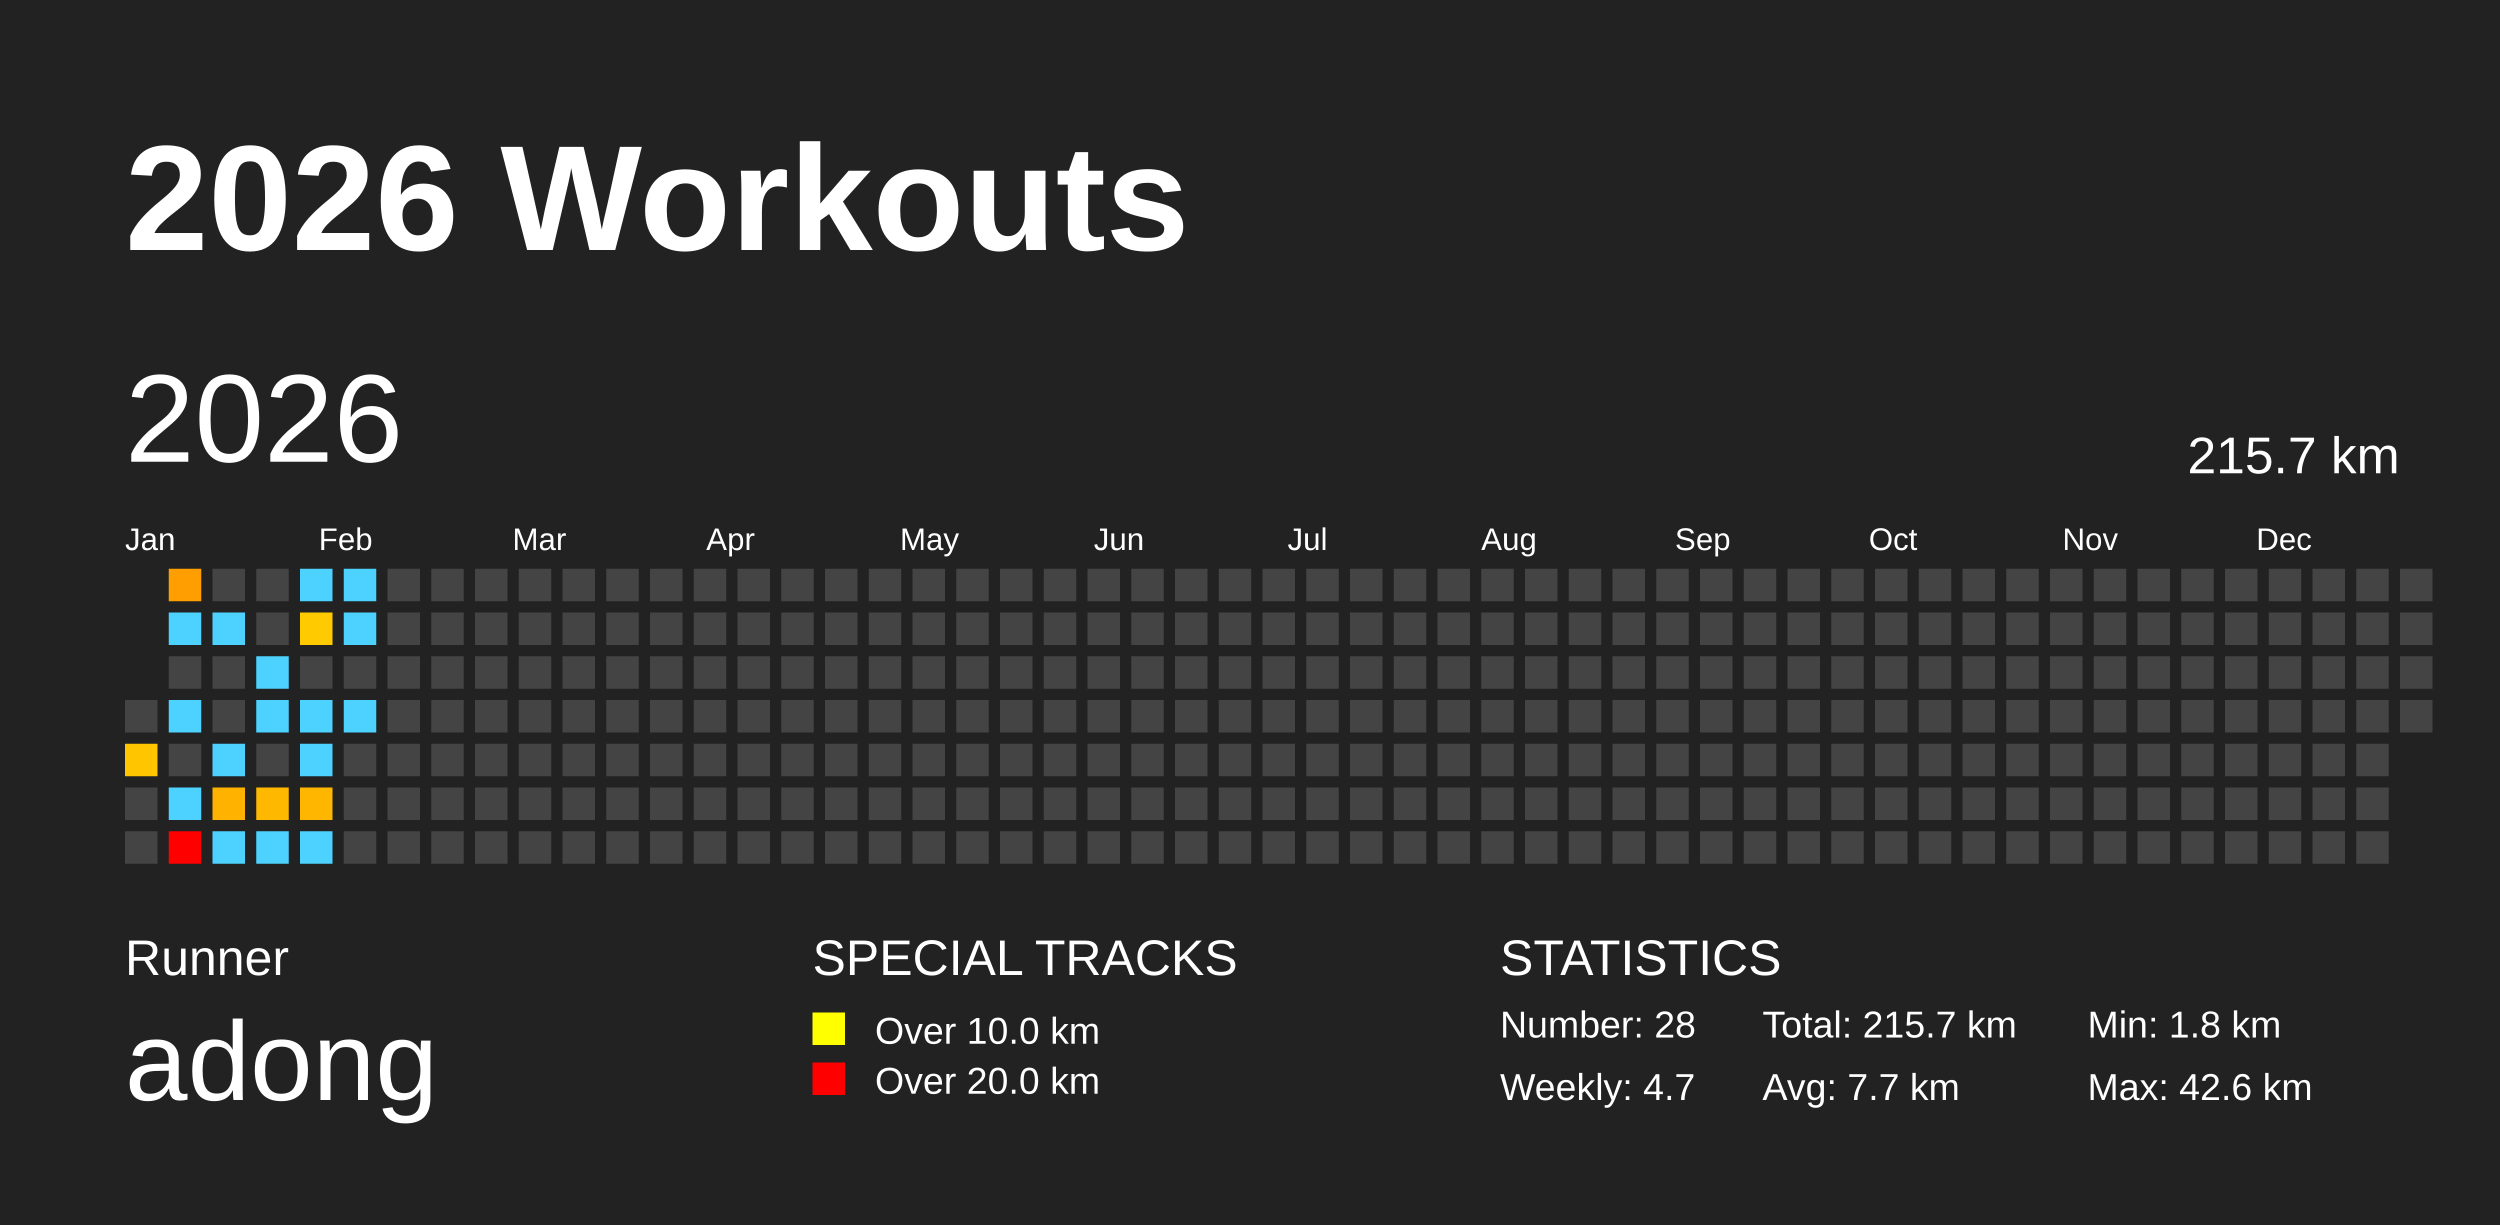
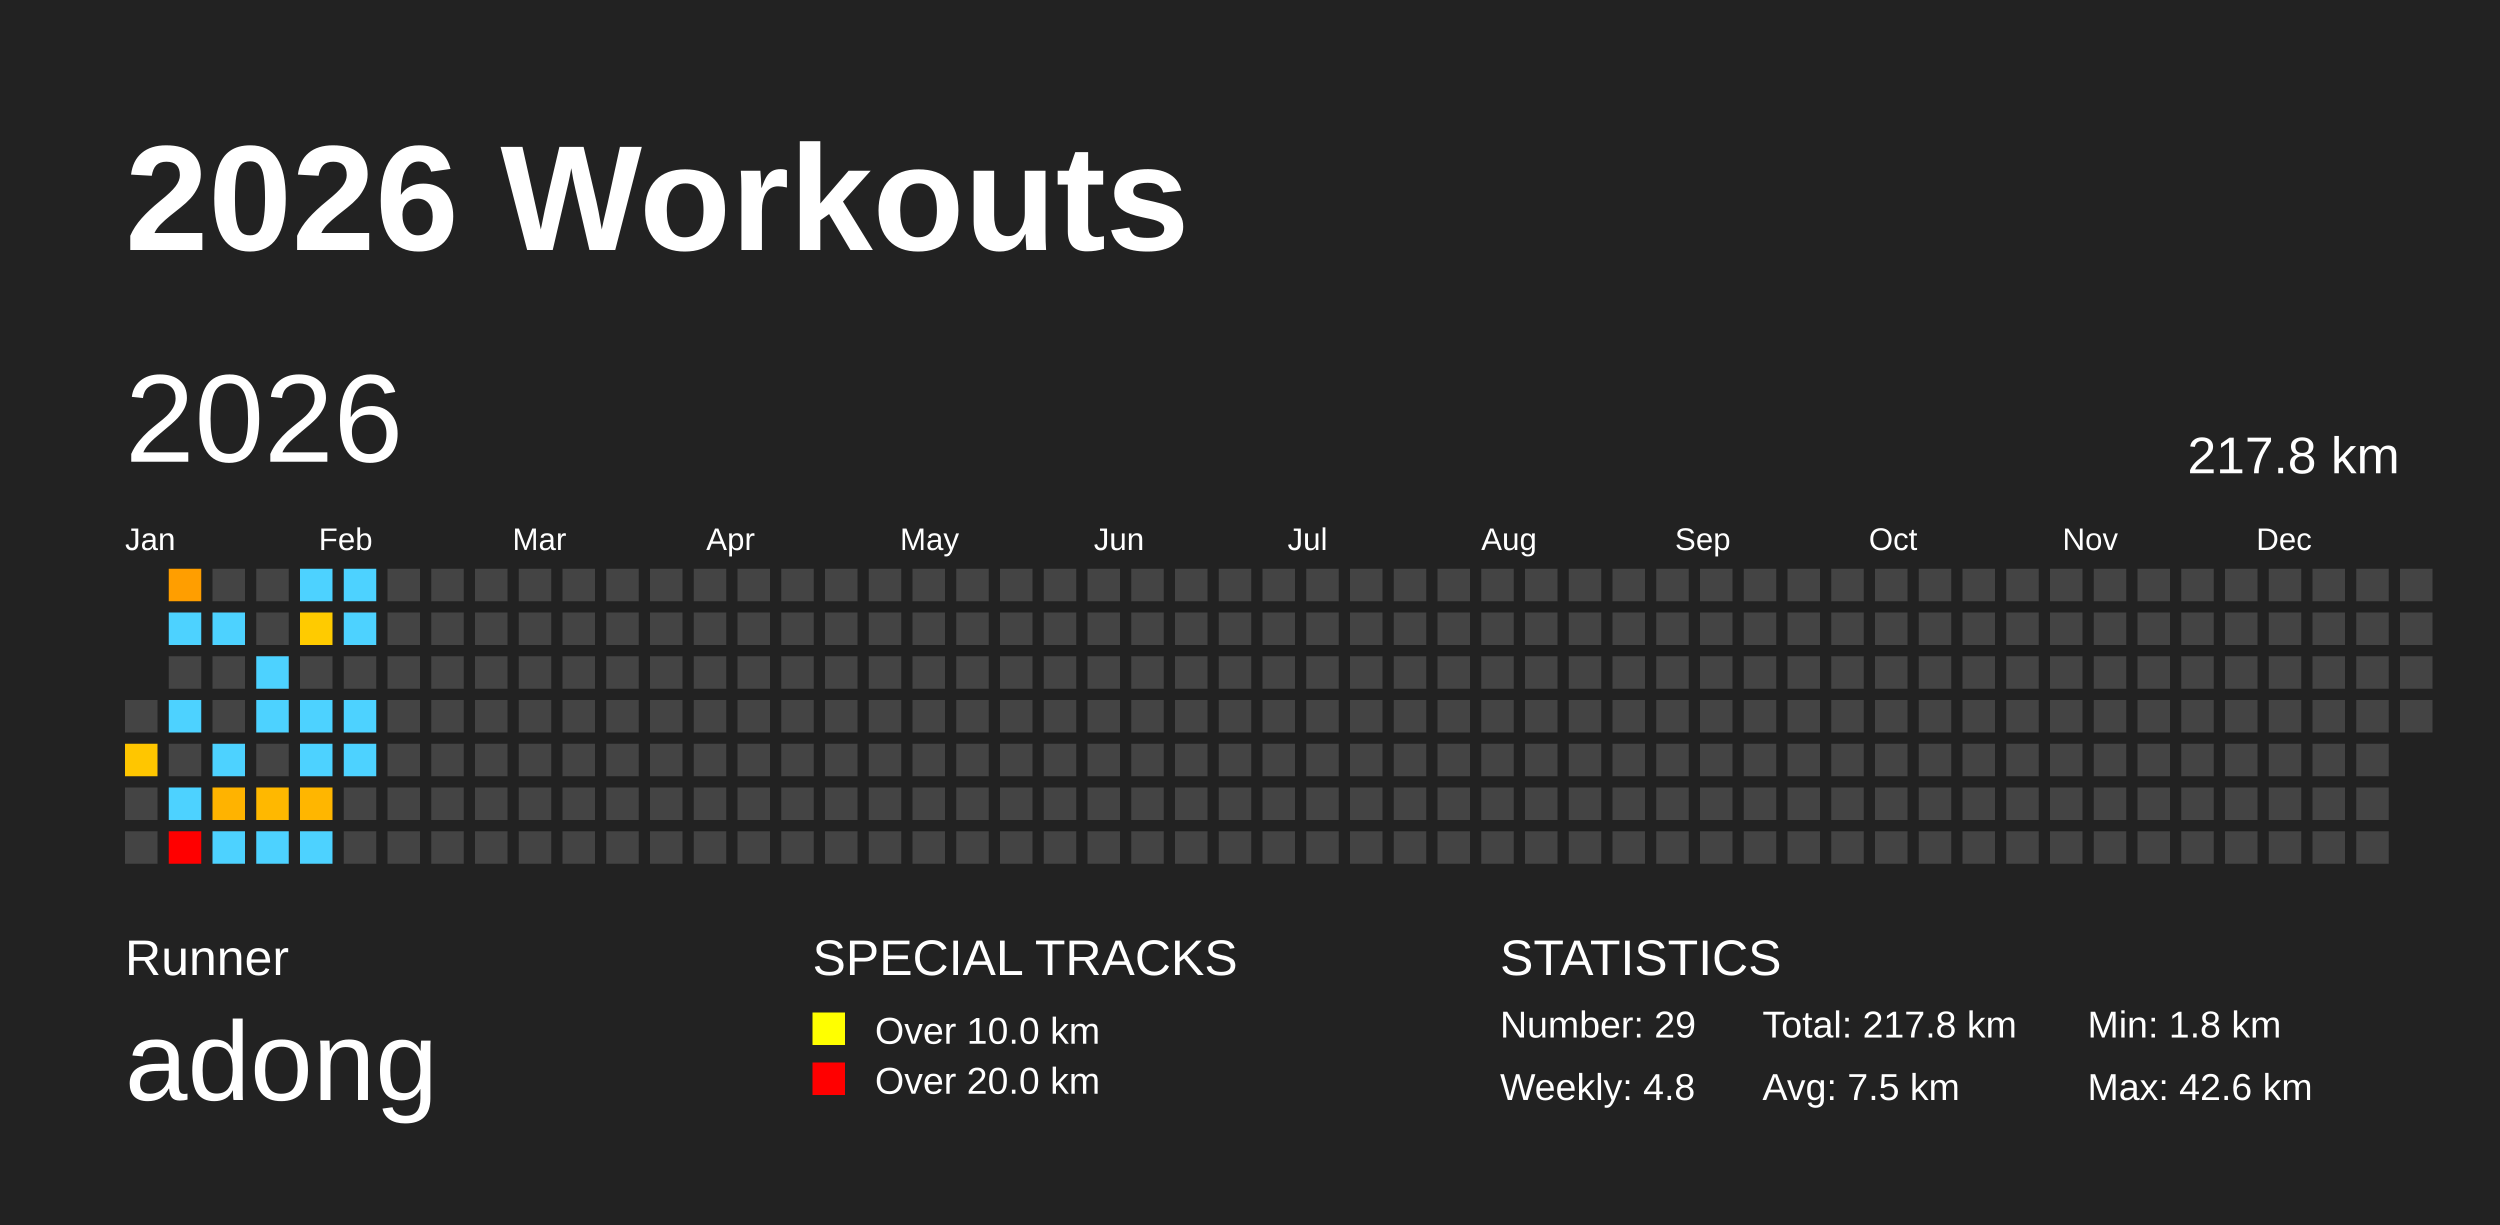
<svg xmlns="http://www.w3.org/2000/svg" baseProfile="full" height="98mm" version="1.1" viewBox="0,0,200,98" width="200mm">
  <defs />
  <rect fill="#222222" height="98" width="200" x="0" y="0" />
  <text fill="#FFFFFF" style="font-size:12px; font-family:Arial; font-weight:bold;" x="10" y="20">2026 Workouts</text>
  <text fill="#FFFFFF" style="font-size:4px; font-family:Arial" x="10" y="78">Runner</text>
  <text fill="#FFFFFF" style="font-size:9px; font-family:Arial" x="10" y="88">adong</text>
  <text fill="#FFFFFF" style="font-size:4px; font-family:Arial" x="65" y="78">SPECIAL TRACKS</text>
  <rect fill="yellow" height="2.6" width="2.6" x="65" y="81" />
  <text fill="#FFFFFF" style="font-size:3px; font-family:Arial" x="70" y="83.5">Over 10.0 km</text>
  <rect fill="red" height="2.6" width="2.6" x="65" y="85" />
  <text fill="#FFFFFF" style="font-size:3px; font-family:Arial" x="70" y="87.5">Over 20.0 km</text>
  <text fill="#FFFFFF" style="font-size:4px; font-family:Arial" x="120" y="78">STATISTICS</text>
-   <text fill="#FFFFFF" style="font-size:3px; font-family:Arial" x="120" y="83">Number: 28</text>
-   <text fill="#FFFFFF" style="font-size:3px; font-family:Arial" x="120" y="88">Weekly: 4.7</text>
-   <text fill="#FFFFFF" style="font-size:3px; font-family:Arial" x="141" y="83">Total: 215.7 km</text>
-   <text fill="#FFFFFF" style="font-size:3px; font-family:Arial" x="141" y="88">Avg: 7.7 km</text>
+   <text fill="#FFFFFF" style="font-size:3px; font-family:Arial" x="120" y="83">Number: 29</text>
+   <text fill="#FFFFFF" style="font-size:3px; font-family:Arial" x="120" y="88">Weekly: 4.8</text>
+   <text fill="#FFFFFF" style="font-size:3px; font-family:Arial" x="141" y="83">Total: 217.8 km</text>
+   <text fill="#FFFFFF" style="font-size:3px; font-family:Arial" x="141" y="88">Avg: 7.5 km</text>
  <text fill="#FFFFFF" style="font-size:3px; font-family:Arial" x="167" y="83">Min: 1.8 km</text>
  <text fill="#FFFFFF" style="font-size:3px; font-family:Arial" x="167" y="88">Max: 42.6 km</text>
  <text dominant-baseline="hanging" fill="#FFFFFF" style="font-size:10.0px; font-family:Arial;" x="10" y="30">2026</text>
-   <text dominant-baseline="hanging" fill="#FFFFFF" style="font-size:4.125px; font-family:Arial;" x="175" y="35">215.7 km</text>
+   <text dominant-baseline="hanging" fill="#FFFFFF" style="font-size:4.125px; font-family:Arial;" x="175" y="35">217.8 km</text>
  <text fill="#FFFFFF" style="font-size:2.5px; font-family:Arial" x="10.0" y="44">Jan</text>
  <text fill="#FFFFFF" style="font-size:2.5px; font-family:Arial" x="25.5" y="44">Feb</text>
  <text fill="#FFFFFF" style="font-size:2.5px; font-family:Arial" x="41.0" y="44">Mar</text>
  <text fill="#FFFFFF" style="font-size:2.5px; font-family:Arial" x="56.5" y="44">Apr</text>
  <text fill="#FFFFFF" style="font-size:2.5px; font-family:Arial" x="72.0" y="44">May</text>
  <text fill="#FFFFFF" style="font-size:2.5px; font-family:Arial" x="87.5" y="44">Jun</text>
  <text fill="#FFFFFF" style="font-size:2.5px; font-family:Arial" x="103.0" y="44">Jul</text>
  <text fill="#FFFFFF" style="font-size:2.5px; font-family:Arial" x="118.5" y="44">Aug</text>
  <text fill="#FFFFFF" style="font-size:2.5px; font-family:Arial" x="134.0" y="44">Sep</text>
  <text fill="#FFFFFF" style="font-size:2.5px; font-family:Arial" x="149.5" y="44">Oct</text>
  <text fill="#FFFFFF" style="font-size:2.5px; font-family:Arial" x="165.0" y="44">Nov</text>
  <text fill="#FFFFFF" style="font-size:2.5px; font-family:Arial" x="180.5" y="44">Dec</text>
  <rect fill="#444444" height="2.6" width="2.6" x="10.0" y="56.0" />
  <rect fill="#ffc600" height="2.6" width="2.6" x="10.0" y="59.5" />
  <rect fill="#444444" height="2.6" width="2.6" x="10.0" y="63.0" />
  <rect fill="#444444" height="2.6" width="2.6" x="10.0" y="66.5" />
  <rect fill="#ff9e00" height="2.6" width="2.6" x="13.5" y="45.5" />
  <rect fill="#4dd2ff" height="2.6" width="2.6" x="13.5" y="49.0" />
  <rect fill="#444444" height="2.6" width="2.6" x="13.5" y="52.5" />
  <rect fill="#4dd2ff" height="2.6" width="2.6" x="13.5" y="56.0" />
  <rect fill="#444444" height="2.6" width="2.6" x="13.5" y="59.5" />
  <rect fill="#4dd2ff" height="2.6" width="2.6" x="13.5" y="63.0" />
  <rect fill="red" height="2.6" width="2.6" x="13.5" y="66.5" />
  <rect fill="#444444" height="2.6" width="2.6" x="17.0" y="45.5" />
  <rect fill="#4dd2ff" height="2.6" width="2.6" x="17.0" y="49.0" />
  <rect fill="#444444" height="2.6" width="2.6" x="17.0" y="52.5" />
  <rect fill="#444444" height="2.6" width="2.6" x="17.0" y="56.0" />
  <rect fill="#4dd2ff" height="2.6" width="2.6" x="17.0" y="59.5" />
  <rect fill="#ffb300" height="2.6" width="2.6" x="17.0" y="63.0" />
  <rect fill="#4dd2ff" height="2.6" width="2.6" x="17.0" y="66.5" />
  <rect fill="#444444" height="2.6" width="2.6" x="20.5" y="45.5" />
  <rect fill="#444444" height="2.6" width="2.6" x="20.5" y="49.0" />
  <rect fill="#4dd2ff" height="2.6" width="2.6" x="20.5" y="52.5" />
  <rect fill="#4dd2ff" height="2.6" width="2.6" x="20.5" y="56.0" />
  <rect fill="#444444" height="2.6" width="2.6" x="20.5" y="59.5" />
  <rect fill="#ffb800" height="2.6" width="2.6" x="20.5" y="63.0" />
  <rect fill="#4dd2ff" height="2.6" width="2.6" x="20.5" y="66.5" />
  <rect fill="#4dd2ff" height="2.6" width="2.6" x="24.0" y="45.5" />
  <rect fill="#ffcb00" height="2.6" width="2.6" x="24.0" y="49.0" />
  <rect fill="#444444" height="2.6" width="2.6" x="24.0" y="52.5" />
  <rect fill="#4dd2ff" height="2.6" width="2.6" x="24.0" y="56.0" />
  <rect fill="#4dd2ff" height="2.6" width="2.6" x="24.0" y="59.5" />
  <rect fill="#ffb600" height="2.6" width="2.6" x="24.0" y="63.0" />
  <rect fill="#4dd2ff" height="2.6" width="2.6" x="24.0" y="66.5" />
  <rect fill="#4dd2ff" height="2.6" width="2.6" x="27.5" y="45.5" />
  <rect fill="#4dd2ff" height="2.6" width="2.6" x="27.5" y="49.0" />
  <rect fill="#444444" height="2.6" width="2.6" x="27.5" y="52.5" />
  <rect fill="#4dd2ff" height="2.6" width="2.6" x="27.5" y="56.0" />
-   <rect fill="#444444" height="2.6" width="2.6" x="27.5" y="59.5" />
+   <rect fill="#4dd2ff" height="2.6" width="2.6" x="27.5" y="59.5" />
  <rect fill="#444444" height="2.6" width="2.6" x="27.5" y="63.0" />
  <rect fill="#444444" height="2.6" width="2.6" x="27.5" y="66.5" />
  <rect fill="#444444" height="2.6" width="2.6" x="31.0" y="45.5" />
  <rect fill="#444444" height="2.6" width="2.6" x="31.0" y="49.0" />
  <rect fill="#444444" height="2.6" width="2.6" x="31.0" y="52.5" />
  <rect fill="#444444" height="2.6" width="2.6" x="31.0" y="56.0" />
  <rect fill="#444444" height="2.6" width="2.6" x="31.0" y="59.5" />
  <rect fill="#444444" height="2.6" width="2.6" x="31.0" y="63.0" />
  <rect fill="#444444" height="2.6" width="2.6" x="31.0" y="66.5" />
  <rect fill="#444444" height="2.6" width="2.6" x="34.5" y="45.5" />
  <rect fill="#444444" height="2.6" width="2.6" x="34.5" y="49.0" />
  <rect fill="#444444" height="2.6" width="2.6" x="34.5" y="52.5" />
  <rect fill="#444444" height="2.6" width="2.6" x="34.5" y="56.0" />
  <rect fill="#444444" height="2.6" width="2.6" x="34.5" y="59.5" />
  <rect fill="#444444" height="2.6" width="2.6" x="34.5" y="63.0" />
  <rect fill="#444444" height="2.6" width="2.6" x="34.5" y="66.5" />
  <rect fill="#444444" height="2.6" width="2.6" x="38.0" y="45.5" />
  <rect fill="#444444" height="2.6" width="2.6" x="38.0" y="49.0" />
  <rect fill="#444444" height="2.6" width="2.6" x="38.0" y="52.5" />
  <rect fill="#444444" height="2.6" width="2.6" x="38.0" y="56.0" />
  <rect fill="#444444" height="2.6" width="2.6" x="38.0" y="59.5" />
  <rect fill="#444444" height="2.6" width="2.6" x="38.0" y="63.0" />
  <rect fill="#444444" height="2.6" width="2.6" x="38.0" y="66.5" />
  <rect fill="#444444" height="2.6" width="2.6" x="41.5" y="45.5" />
  <rect fill="#444444" height="2.6" width="2.6" x="41.5" y="49.0" />
  <rect fill="#444444" height="2.6" width="2.6" x="41.5" y="52.5" />
  <rect fill="#444444" height="2.6" width="2.6" x="41.5" y="56.0" />
  <rect fill="#444444" height="2.6" width="2.6" x="41.5" y="59.5" />
  <rect fill="#444444" height="2.6" width="2.6" x="41.5" y="63.0" />
  <rect fill="#444444" height="2.6" width="2.6" x="41.5" y="66.5" />
  <rect fill="#444444" height="2.6" width="2.6" x="45.0" y="45.5" />
  <rect fill="#444444" height="2.6" width="2.6" x="45.0" y="49.0" />
  <rect fill="#444444" height="2.6" width="2.6" x="45.0" y="52.5" />
  <rect fill="#444444" height="2.6" width="2.6" x="45.0" y="56.0" />
  <rect fill="#444444" height="2.6" width="2.6" x="45.0" y="59.5" />
  <rect fill="#444444" height="2.6" width="2.6" x="45.0" y="63.0" />
  <rect fill="#444444" height="2.6" width="2.6" x="45.0" y="66.5" />
  <rect fill="#444444" height="2.6" width="2.6" x="48.5" y="45.5" />
  <rect fill="#444444" height="2.6" width="2.6" x="48.5" y="49.0" />
  <rect fill="#444444" height="2.6" width="2.6" x="48.5" y="52.5" />
  <rect fill="#444444" height="2.6" width="2.6" x="48.5" y="56.0" />
  <rect fill="#444444" height="2.6" width="2.6" x="48.5" y="59.5" />
  <rect fill="#444444" height="2.6" width="2.6" x="48.5" y="63.0" />
  <rect fill="#444444" height="2.6" width="2.6" x="48.5" y="66.5" />
  <rect fill="#444444" height="2.6" width="2.6" x="52.0" y="45.5" />
  <rect fill="#444444" height="2.6" width="2.6" x="52.0" y="49.0" />
  <rect fill="#444444" height="2.6" width="2.6" x="52.0" y="52.5" />
  <rect fill="#444444" height="2.6" width="2.6" x="52.0" y="56.0" />
  <rect fill="#444444" height="2.6" width="2.6" x="52.0" y="59.5" />
  <rect fill="#444444" height="2.6" width="2.6" x="52.0" y="63.0" />
  <rect fill="#444444" height="2.6" width="2.6" x="52.0" y="66.5" />
  <rect fill="#444444" height="2.6" width="2.6" x="55.5" y="45.5" />
  <rect fill="#444444" height="2.6" width="2.6" x="55.5" y="49.0" />
  <rect fill="#444444" height="2.6" width="2.6" x="55.5" y="52.5" />
  <rect fill="#444444" height="2.6" width="2.6" x="55.5" y="56.0" />
  <rect fill="#444444" height="2.6" width="2.6" x="55.5" y="59.5" />
  <rect fill="#444444" height="2.6" width="2.6" x="55.5" y="63.0" />
  <rect fill="#444444" height="2.6" width="2.6" x="55.5" y="66.5" />
  <rect fill="#444444" height="2.6" width="2.6" x="59.0" y="45.5" />
  <rect fill="#444444" height="2.6" width="2.6" x="59.0" y="49.0" />
  <rect fill="#444444" height="2.6" width="2.6" x="59.0" y="52.5" />
  <rect fill="#444444" height="2.6" width="2.6" x="59.0" y="56.0" />
  <rect fill="#444444" height="2.6" width="2.6" x="59.0" y="59.5" />
  <rect fill="#444444" height="2.6" width="2.6" x="59.0" y="63.0" />
  <rect fill="#444444" height="2.6" width="2.6" x="59.0" y="66.5" />
  <rect fill="#444444" height="2.6" width="2.6" x="62.5" y="45.5" />
  <rect fill="#444444" height="2.6" width="2.6" x="62.5" y="49.0" />
  <rect fill="#444444" height="2.6" width="2.6" x="62.5" y="52.5" />
  <rect fill="#444444" height="2.6" width="2.6" x="62.5" y="56.0" />
  <rect fill="#444444" height="2.6" width="2.6" x="62.5" y="59.5" />
  <rect fill="#444444" height="2.6" width="2.6" x="62.5" y="63.0" />
  <rect fill="#444444" height="2.6" width="2.6" x="62.5" y="66.5" />
  <rect fill="#444444" height="2.6" width="2.6" x="66.0" y="45.5" />
  <rect fill="#444444" height="2.6" width="2.6" x="66.0" y="49.0" />
  <rect fill="#444444" height="2.6" width="2.6" x="66.0" y="52.5" />
  <rect fill="#444444" height="2.6" width="2.6" x="66.0" y="56.0" />
  <rect fill="#444444" height="2.6" width="2.6" x="66.0" y="59.5" />
  <rect fill="#444444" height="2.6" width="2.6" x="66.0" y="63.0" />
  <rect fill="#444444" height="2.6" width="2.6" x="66.0" y="66.5" />
  <rect fill="#444444" height="2.6" width="2.6" x="69.5" y="45.5" />
  <rect fill="#444444" height="2.6" width="2.6" x="69.5" y="49.0" />
  <rect fill="#444444" height="2.6" width="2.6" x="69.5" y="52.5" />
  <rect fill="#444444" height="2.6" width="2.6" x="69.5" y="56.0" />
  <rect fill="#444444" height="2.6" width="2.6" x="69.5" y="59.5" />
  <rect fill="#444444" height="2.6" width="2.6" x="69.5" y="63.0" />
  <rect fill="#444444" height="2.6" width="2.6" x="69.5" y="66.5" />
  <rect fill="#444444" height="2.6" width="2.6" x="73.0" y="45.5" />
  <rect fill="#444444" height="2.6" width="2.6" x="73.0" y="49.0" />
  <rect fill="#444444" height="2.6" width="2.6" x="73.0" y="52.5" />
  <rect fill="#444444" height="2.6" width="2.6" x="73.0" y="56.0" />
  <rect fill="#444444" height="2.6" width="2.6" x="73.0" y="59.5" />
  <rect fill="#444444" height="2.6" width="2.6" x="73.0" y="63.0" />
  <rect fill="#444444" height="2.6" width="2.6" x="73.0" y="66.5" />
  <rect fill="#444444" height="2.6" width="2.6" x="76.5" y="45.5" />
  <rect fill="#444444" height="2.6" width="2.6" x="76.5" y="49.0" />
  <rect fill="#444444" height="2.6" width="2.6" x="76.5" y="52.5" />
  <rect fill="#444444" height="2.6" width="2.6" x="76.5" y="56.0" />
  <rect fill="#444444" height="2.6" width="2.6" x="76.5" y="59.5" />
  <rect fill="#444444" height="2.6" width="2.6" x="76.5" y="63.0" />
  <rect fill="#444444" height="2.6" width="2.6" x="76.5" y="66.5" />
  <rect fill="#444444" height="2.6" width="2.6" x="80.0" y="45.5" />
  <rect fill="#444444" height="2.6" width="2.6" x="80.0" y="49.0" />
  <rect fill="#444444" height="2.6" width="2.6" x="80.0" y="52.5" />
  <rect fill="#444444" height="2.6" width="2.6" x="80.0" y="56.0" />
  <rect fill="#444444" height="2.6" width="2.6" x="80.0" y="59.5" />
  <rect fill="#444444" height="2.6" width="2.6" x="80.0" y="63.0" />
  <rect fill="#444444" height="2.6" width="2.6" x="80.0" y="66.5" />
  <rect fill="#444444" height="2.6" width="2.6" x="83.5" y="45.5" />
  <rect fill="#444444" height="2.6" width="2.6" x="83.5" y="49.0" />
  <rect fill="#444444" height="2.6" width="2.6" x="83.5" y="52.5" />
  <rect fill="#444444" height="2.6" width="2.6" x="83.5" y="56.0" />
  <rect fill="#444444" height="2.6" width="2.6" x="83.5" y="59.5" />
  <rect fill="#444444" height="2.6" width="2.6" x="83.5" y="63.0" />
  <rect fill="#444444" height="2.6" width="2.6" x="83.5" y="66.5" />
  <rect fill="#444444" height="2.6" width="2.6" x="87.0" y="45.5" />
  <rect fill="#444444" height="2.6" width="2.6" x="87.0" y="49.0" />
  <rect fill="#444444" height="2.6" width="2.6" x="87.0" y="52.5" />
  <rect fill="#444444" height="2.6" width="2.6" x="87.0" y="56.0" />
  <rect fill="#444444" height="2.6" width="2.6" x="87.0" y="59.5" />
  <rect fill="#444444" height="2.6" width="2.6" x="87.0" y="63.0" />
  <rect fill="#444444" height="2.6" width="2.6" x="87.0" y="66.5" />
  <rect fill="#444444" height="2.6" width="2.6" x="90.5" y="45.5" />
  <rect fill="#444444" height="2.6" width="2.6" x="90.5" y="49.0" />
  <rect fill="#444444" height="2.6" width="2.6" x="90.5" y="52.5" />
  <rect fill="#444444" height="2.6" width="2.6" x="90.5" y="56.0" />
  <rect fill="#444444" height="2.6" width="2.6" x="90.5" y="59.5" />
  <rect fill="#444444" height="2.6" width="2.6" x="90.5" y="63.0" />
  <rect fill="#444444" height="2.6" width="2.6" x="90.5" y="66.5" />
  <rect fill="#444444" height="2.6" width="2.6" x="94.0" y="45.5" />
  <rect fill="#444444" height="2.6" width="2.6" x="94.0" y="49.0" />
  <rect fill="#444444" height="2.6" width="2.6" x="94.0" y="52.5" />
  <rect fill="#444444" height="2.6" width="2.6" x="94.0" y="56.0" />
  <rect fill="#444444" height="2.6" width="2.6" x="94.0" y="59.5" />
  <rect fill="#444444" height="2.6" width="2.6" x="94.0" y="63.0" />
  <rect fill="#444444" height="2.6" width="2.6" x="94.0" y="66.5" />
  <rect fill="#444444" height="2.6" width="2.6" x="97.5" y="45.5" />
  <rect fill="#444444" height="2.6" width="2.6" x="97.5" y="49.0" />
  <rect fill="#444444" height="2.6" width="2.6" x="97.5" y="52.5" />
  <rect fill="#444444" height="2.6" width="2.6" x="97.5" y="56.0" />
  <rect fill="#444444" height="2.6" width="2.6" x="97.5" y="59.5" />
  <rect fill="#444444" height="2.6" width="2.6" x="97.5" y="63.0" />
  <rect fill="#444444" height="2.6" width="2.6" x="97.5" y="66.5" />
  <rect fill="#444444" height="2.6" width="2.6" x="101.0" y="45.5" />
  <rect fill="#444444" height="2.6" width="2.6" x="101.0" y="49.0" />
  <rect fill="#444444" height="2.6" width="2.6" x="101.0" y="52.5" />
  <rect fill="#444444" height="2.6" width="2.6" x="101.0" y="56.0" />
  <rect fill="#444444" height="2.6" width="2.6" x="101.0" y="59.5" />
  <rect fill="#444444" height="2.6" width="2.6" x="101.0" y="63.0" />
  <rect fill="#444444" height="2.6" width="2.6" x="101.0" y="66.5" />
  <rect fill="#444444" height="2.6" width="2.6" x="104.5" y="45.5" />
  <rect fill="#444444" height="2.6" width="2.6" x="104.5" y="49.0" />
  <rect fill="#444444" height="2.6" width="2.6" x="104.5" y="52.5" />
  <rect fill="#444444" height="2.6" width="2.6" x="104.5" y="56.0" />
  <rect fill="#444444" height="2.6" width="2.6" x="104.5" y="59.5" />
  <rect fill="#444444" height="2.6" width="2.6" x="104.5" y="63.0" />
  <rect fill="#444444" height="2.6" width="2.6" x="104.5" y="66.5" />
  <rect fill="#444444" height="2.6" width="2.6" x="108.0" y="45.5" />
  <rect fill="#444444" height="2.6" width="2.6" x="108.0" y="49.0" />
  <rect fill="#444444" height="2.6" width="2.6" x="108.0" y="52.5" />
  <rect fill="#444444" height="2.6" width="2.6" x="108.0" y="56.0" />
  <rect fill="#444444" height="2.6" width="2.6" x="108.0" y="59.5" />
  <rect fill="#444444" height="2.6" width="2.6" x="108.0" y="63.0" />
  <rect fill="#444444" height="2.6" width="2.6" x="108.0" y="66.5" />
  <rect fill="#444444" height="2.6" width="2.6" x="111.5" y="45.5" />
  <rect fill="#444444" height="2.6" width="2.6" x="111.5" y="49.0" />
  <rect fill="#444444" height="2.6" width="2.6" x="111.5" y="52.5" />
  <rect fill="#444444" height="2.6" width="2.6" x="111.5" y="56.0" />
  <rect fill="#444444" height="2.6" width="2.6" x="111.5" y="59.5" />
  <rect fill="#444444" height="2.6" width="2.6" x="111.5" y="63.0" />
  <rect fill="#444444" height="2.6" width="2.6" x="111.5" y="66.5" />
  <rect fill="#444444" height="2.6" width="2.6" x="115.0" y="45.5" />
  <rect fill="#444444" height="2.6" width="2.6" x="115.0" y="49.0" />
  <rect fill="#444444" height="2.6" width="2.6" x="115.0" y="52.5" />
  <rect fill="#444444" height="2.6" width="2.6" x="115.0" y="56.0" />
  <rect fill="#444444" height="2.6" width="2.6" x="115.0" y="59.5" />
  <rect fill="#444444" height="2.6" width="2.6" x="115.0" y="63.0" />
  <rect fill="#444444" height="2.6" width="2.6" x="115.0" y="66.5" />
  <rect fill="#444444" height="2.6" width="2.6" x="118.5" y="45.5" />
  <rect fill="#444444" height="2.6" width="2.6" x="118.5" y="49.0" />
  <rect fill="#444444" height="2.6" width="2.6" x="118.5" y="52.5" />
  <rect fill="#444444" height="2.6" width="2.6" x="118.5" y="56.0" />
  <rect fill="#444444" height="2.6" width="2.6" x="118.5" y="59.5" />
  <rect fill="#444444" height="2.6" width="2.6" x="118.5" y="63.0" />
  <rect fill="#444444" height="2.6" width="2.6" x="118.5" y="66.5" />
  <rect fill="#444444" height="2.6" width="2.6" x="122.0" y="45.5" />
  <rect fill="#444444" height="2.6" width="2.6" x="122.0" y="49.0" />
  <rect fill="#444444" height="2.6" width="2.6" x="122.0" y="52.5" />
  <rect fill="#444444" height="2.6" width="2.6" x="122.0" y="56.0" />
  <rect fill="#444444" height="2.6" width="2.6" x="122.0" y="59.5" />
  <rect fill="#444444" height="2.6" width="2.6" x="122.0" y="63.0" />
  <rect fill="#444444" height="2.6" width="2.6" x="122.0" y="66.5" />
  <rect fill="#444444" height="2.6" width="2.6" x="125.5" y="45.5" />
  <rect fill="#444444" height="2.6" width="2.6" x="125.5" y="49.0" />
  <rect fill="#444444" height="2.6" width="2.6" x="125.5" y="52.5" />
  <rect fill="#444444" height="2.6" width="2.6" x="125.5" y="56.0" />
  <rect fill="#444444" height="2.6" width="2.6" x="125.5" y="59.5" />
  <rect fill="#444444" height="2.6" width="2.6" x="125.5" y="63.0" />
  <rect fill="#444444" height="2.6" width="2.6" x="125.5" y="66.5" />
  <rect fill="#444444" height="2.6" width="2.6" x="129.0" y="45.5" />
  <rect fill="#444444" height="2.6" width="2.6" x="129.0" y="49.0" />
  <rect fill="#444444" height="2.6" width="2.6" x="129.0" y="52.5" />
  <rect fill="#444444" height="2.6" width="2.6" x="129.0" y="56.0" />
  <rect fill="#444444" height="2.6" width="2.6" x="129.0" y="59.5" />
  <rect fill="#444444" height="2.6" width="2.6" x="129.0" y="63.0" />
  <rect fill="#444444" height="2.6" width="2.6" x="129.0" y="66.5" />
  <rect fill="#444444" height="2.6" width="2.6" x="132.5" y="45.5" />
  <rect fill="#444444" height="2.6" width="2.6" x="132.5" y="49.0" />
  <rect fill="#444444" height="2.6" width="2.6" x="132.5" y="52.5" />
  <rect fill="#444444" height="2.6" width="2.6" x="132.5" y="56.0" />
  <rect fill="#444444" height="2.6" width="2.6" x="132.5" y="59.5" />
  <rect fill="#444444" height="2.6" width="2.6" x="132.5" y="63.0" />
  <rect fill="#444444" height="2.6" width="2.6" x="132.5" y="66.5" />
  <rect fill="#444444" height="2.6" width="2.6" x="136.0" y="45.5" />
  <rect fill="#444444" height="2.6" width="2.6" x="136.0" y="49.0" />
  <rect fill="#444444" height="2.6" width="2.6" x="136.0" y="52.5" />
  <rect fill="#444444" height="2.6" width="2.6" x="136.0" y="56.0" />
  <rect fill="#444444" height="2.6" width="2.6" x="136.0" y="59.5" />
  <rect fill="#444444" height="2.6" width="2.6" x="136.0" y="63.0" />
  <rect fill="#444444" height="2.6" width="2.6" x="136.0" y="66.5" />
  <rect fill="#444444" height="2.6" width="2.6" x="139.5" y="45.5" />
  <rect fill="#444444" height="2.6" width="2.6" x="139.5" y="49.0" />
  <rect fill="#444444" height="2.6" width="2.6" x="139.5" y="52.5" />
  <rect fill="#444444" height="2.6" width="2.6" x="139.5" y="56.0" />
  <rect fill="#444444" height="2.6" width="2.6" x="139.5" y="59.5" />
  <rect fill="#444444" height="2.6" width="2.6" x="139.5" y="63.0" />
  <rect fill="#444444" height="2.6" width="2.6" x="139.5" y="66.5" />
  <rect fill="#444444" height="2.6" width="2.6" x="143.0" y="45.5" />
  <rect fill="#444444" height="2.6" width="2.6" x="143.0" y="49.0" />
  <rect fill="#444444" height="2.6" width="2.6" x="143.0" y="52.5" />
  <rect fill="#444444" height="2.6" width="2.6" x="143.0" y="56.0" />
  <rect fill="#444444" height="2.6" width="2.6" x="143.0" y="59.5" />
  <rect fill="#444444" height="2.6" width="2.6" x="143.0" y="63.0" />
  <rect fill="#444444" height="2.6" width="2.6" x="143.0" y="66.5" />
  <rect fill="#444444" height="2.6" width="2.6" x="146.5" y="45.5" />
  <rect fill="#444444" height="2.6" width="2.6" x="146.5" y="49.0" />
  <rect fill="#444444" height="2.6" width="2.6" x="146.5" y="52.5" />
  <rect fill="#444444" height="2.6" width="2.6" x="146.5" y="56.0" />
  <rect fill="#444444" height="2.6" width="2.6" x="146.5" y="59.5" />
  <rect fill="#444444" height="2.6" width="2.6" x="146.5" y="63.0" />
  <rect fill="#444444" height="2.6" width="2.6" x="146.5" y="66.5" />
  <rect fill="#444444" height="2.6" width="2.6" x="150.0" y="45.5" />
  <rect fill="#444444" height="2.6" width="2.6" x="150.0" y="49.0" />
  <rect fill="#444444" height="2.6" width="2.6" x="150.0" y="52.5" />
  <rect fill="#444444" height="2.6" width="2.6" x="150.0" y="56.0" />
  <rect fill="#444444" height="2.6" width="2.6" x="150.0" y="59.5" />
  <rect fill="#444444" height="2.6" width="2.6" x="150.0" y="63.0" />
  <rect fill="#444444" height="2.6" width="2.6" x="150.0" y="66.5" />
  <rect fill="#444444" height="2.6" width="2.6" x="153.5" y="45.5" />
  <rect fill="#444444" height="2.6" width="2.6" x="153.5" y="49.0" />
  <rect fill="#444444" height="2.6" width="2.6" x="153.5" y="52.5" />
  <rect fill="#444444" height="2.6" width="2.6" x="153.5" y="56.0" />
  <rect fill="#444444" height="2.6" width="2.6" x="153.5" y="59.5" />
  <rect fill="#444444" height="2.6" width="2.6" x="153.5" y="63.0" />
  <rect fill="#444444" height="2.6" width="2.6" x="153.5" y="66.5" />
  <rect fill="#444444" height="2.6" width="2.6" x="157.0" y="45.5" />
  <rect fill="#444444" height="2.6" width="2.6" x="157.0" y="49.0" />
  <rect fill="#444444" height="2.6" width="2.6" x="157.0" y="52.5" />
  <rect fill="#444444" height="2.6" width="2.6" x="157.0" y="56.0" />
  <rect fill="#444444" height="2.6" width="2.6" x="157.0" y="59.5" />
  <rect fill="#444444" height="2.6" width="2.6" x="157.0" y="63.0" />
  <rect fill="#444444" height="2.6" width="2.6" x="157.0" y="66.5" />
  <rect fill="#444444" height="2.6" width="2.6" x="160.5" y="45.5" />
  <rect fill="#444444" height="2.6" width="2.6" x="160.5" y="49.0" />
  <rect fill="#444444" height="2.6" width="2.6" x="160.5" y="52.5" />
  <rect fill="#444444" height="2.6" width="2.6" x="160.5" y="56.0" />
  <rect fill="#444444" height="2.6" width="2.6" x="160.5" y="59.5" />
  <rect fill="#444444" height="2.6" width="2.6" x="160.5" y="63.0" />
  <rect fill="#444444" height="2.6" width="2.6" x="160.5" y="66.5" />
  <rect fill="#444444" height="2.6" width="2.6" x="164.0" y="45.5" />
  <rect fill="#444444" height="2.6" width="2.6" x="164.0" y="49.0" />
  <rect fill="#444444" height="2.6" width="2.6" x="164.0" y="52.5" />
  <rect fill="#444444" height="2.6" width="2.6" x="164.0" y="56.0" />
  <rect fill="#444444" height="2.6" width="2.6" x="164.0" y="59.5" />
  <rect fill="#444444" height="2.6" width="2.6" x="164.0" y="63.0" />
  <rect fill="#444444" height="2.6" width="2.6" x="164.0" y="66.5" />
  <rect fill="#444444" height="2.6" width="2.6" x="167.5" y="45.5" />
  <rect fill="#444444" height="2.6" width="2.6" x="167.5" y="49.0" />
  <rect fill="#444444" height="2.6" width="2.6" x="167.5" y="52.5" />
  <rect fill="#444444" height="2.6" width="2.6" x="167.5" y="56.0" />
  <rect fill="#444444" height="2.6" width="2.6" x="167.5" y="59.5" />
  <rect fill="#444444" height="2.6" width="2.6" x="167.5" y="63.0" />
  <rect fill="#444444" height="2.6" width="2.6" x="167.5" y="66.5" />
  <rect fill="#444444" height="2.6" width="2.6" x="171.0" y="45.5" />
  <rect fill="#444444" height="2.6" width="2.6" x="171.0" y="49.0" />
  <rect fill="#444444" height="2.6" width="2.6" x="171.0" y="52.5" />
  <rect fill="#444444" height="2.6" width="2.6" x="171.0" y="56.0" />
  <rect fill="#444444" height="2.6" width="2.6" x="171.0" y="59.5" />
  <rect fill="#444444" height="2.6" width="2.6" x="171.0" y="63.0" />
  <rect fill="#444444" height="2.6" width="2.6" x="171.0" y="66.5" />
  <rect fill="#444444" height="2.6" width="2.6" x="174.5" y="45.5" />
  <rect fill="#444444" height="2.6" width="2.6" x="174.5" y="49.0" />
  <rect fill="#444444" height="2.6" width="2.6" x="174.5" y="52.5" />
  <rect fill="#444444" height="2.6" width="2.6" x="174.5" y="56.0" />
  <rect fill="#444444" height="2.6" width="2.6" x="174.5" y="59.5" />
  <rect fill="#444444" height="2.6" width="2.6" x="174.5" y="63.0" />
  <rect fill="#444444" height="2.6" width="2.6" x="174.5" y="66.5" />
  <rect fill="#444444" height="2.6" width="2.6" x="178.0" y="45.5" />
  <rect fill="#444444" height="2.6" width="2.6" x="178.0" y="49.0" />
  <rect fill="#444444" height="2.6" width="2.6" x="178.0" y="52.5" />
  <rect fill="#444444" height="2.6" width="2.6" x="178.0" y="56.0" />
  <rect fill="#444444" height="2.6" width="2.6" x="178.0" y="59.5" />
  <rect fill="#444444" height="2.6" width="2.6" x="178.0" y="63.0" />
  <rect fill="#444444" height="2.6" width="2.6" x="178.0" y="66.5" />
  <rect fill="#444444" height="2.6" width="2.6" x="181.5" y="45.5" />
  <rect fill="#444444" height="2.6" width="2.6" x="181.5" y="49.0" />
  <rect fill="#444444" height="2.6" width="2.6" x="181.5" y="52.5" />
  <rect fill="#444444" height="2.6" width="2.6" x="181.5" y="56.0" />
  <rect fill="#444444" height="2.6" width="2.6" x="181.5" y="59.5" />
  <rect fill="#444444" height="2.6" width="2.6" x="181.5" y="63.0" />
  <rect fill="#444444" height="2.6" width="2.6" x="181.5" y="66.5" />
  <rect fill="#444444" height="2.6" width="2.6" x="185.0" y="45.5" />
  <rect fill="#444444" height="2.6" width="2.6" x="185.0" y="49.0" />
  <rect fill="#444444" height="2.6" width="2.6" x="185.0" y="52.5" />
  <rect fill="#444444" height="2.6" width="2.6" x="185.0" y="56.0" />
  <rect fill="#444444" height="2.6" width="2.6" x="185.0" y="59.5" />
  <rect fill="#444444" height="2.6" width="2.6" x="185.0" y="63.0" />
  <rect fill="#444444" height="2.6" width="2.6" x="185.0" y="66.5" />
  <rect fill="#444444" height="2.6" width="2.6" x="188.5" y="45.5" />
  <rect fill="#444444" height="2.6" width="2.6" x="188.5" y="49.0" />
  <rect fill="#444444" height="2.6" width="2.6" x="188.5" y="52.5" />
  <rect fill="#444444" height="2.6" width="2.6" x="188.5" y="56.0" />
  <rect fill="#444444" height="2.6" width="2.6" x="188.5" y="59.5" />
  <rect fill="#444444" height="2.6" width="2.6" x="188.5" y="63.0" />
  <rect fill="#444444" height="2.6" width="2.6" x="188.5" y="66.5" />
  <rect fill="#444444" height="2.6" width="2.6" x="192.0" y="45.5" />
  <rect fill="#444444" height="2.6" width="2.6" x="192.0" y="49.0" />
  <rect fill="#444444" height="2.6" width="2.6" x="192.0" y="52.5" />
  <rect fill="#444444" height="2.6" width="2.6" x="192.0" y="56.0" />
</svg>
